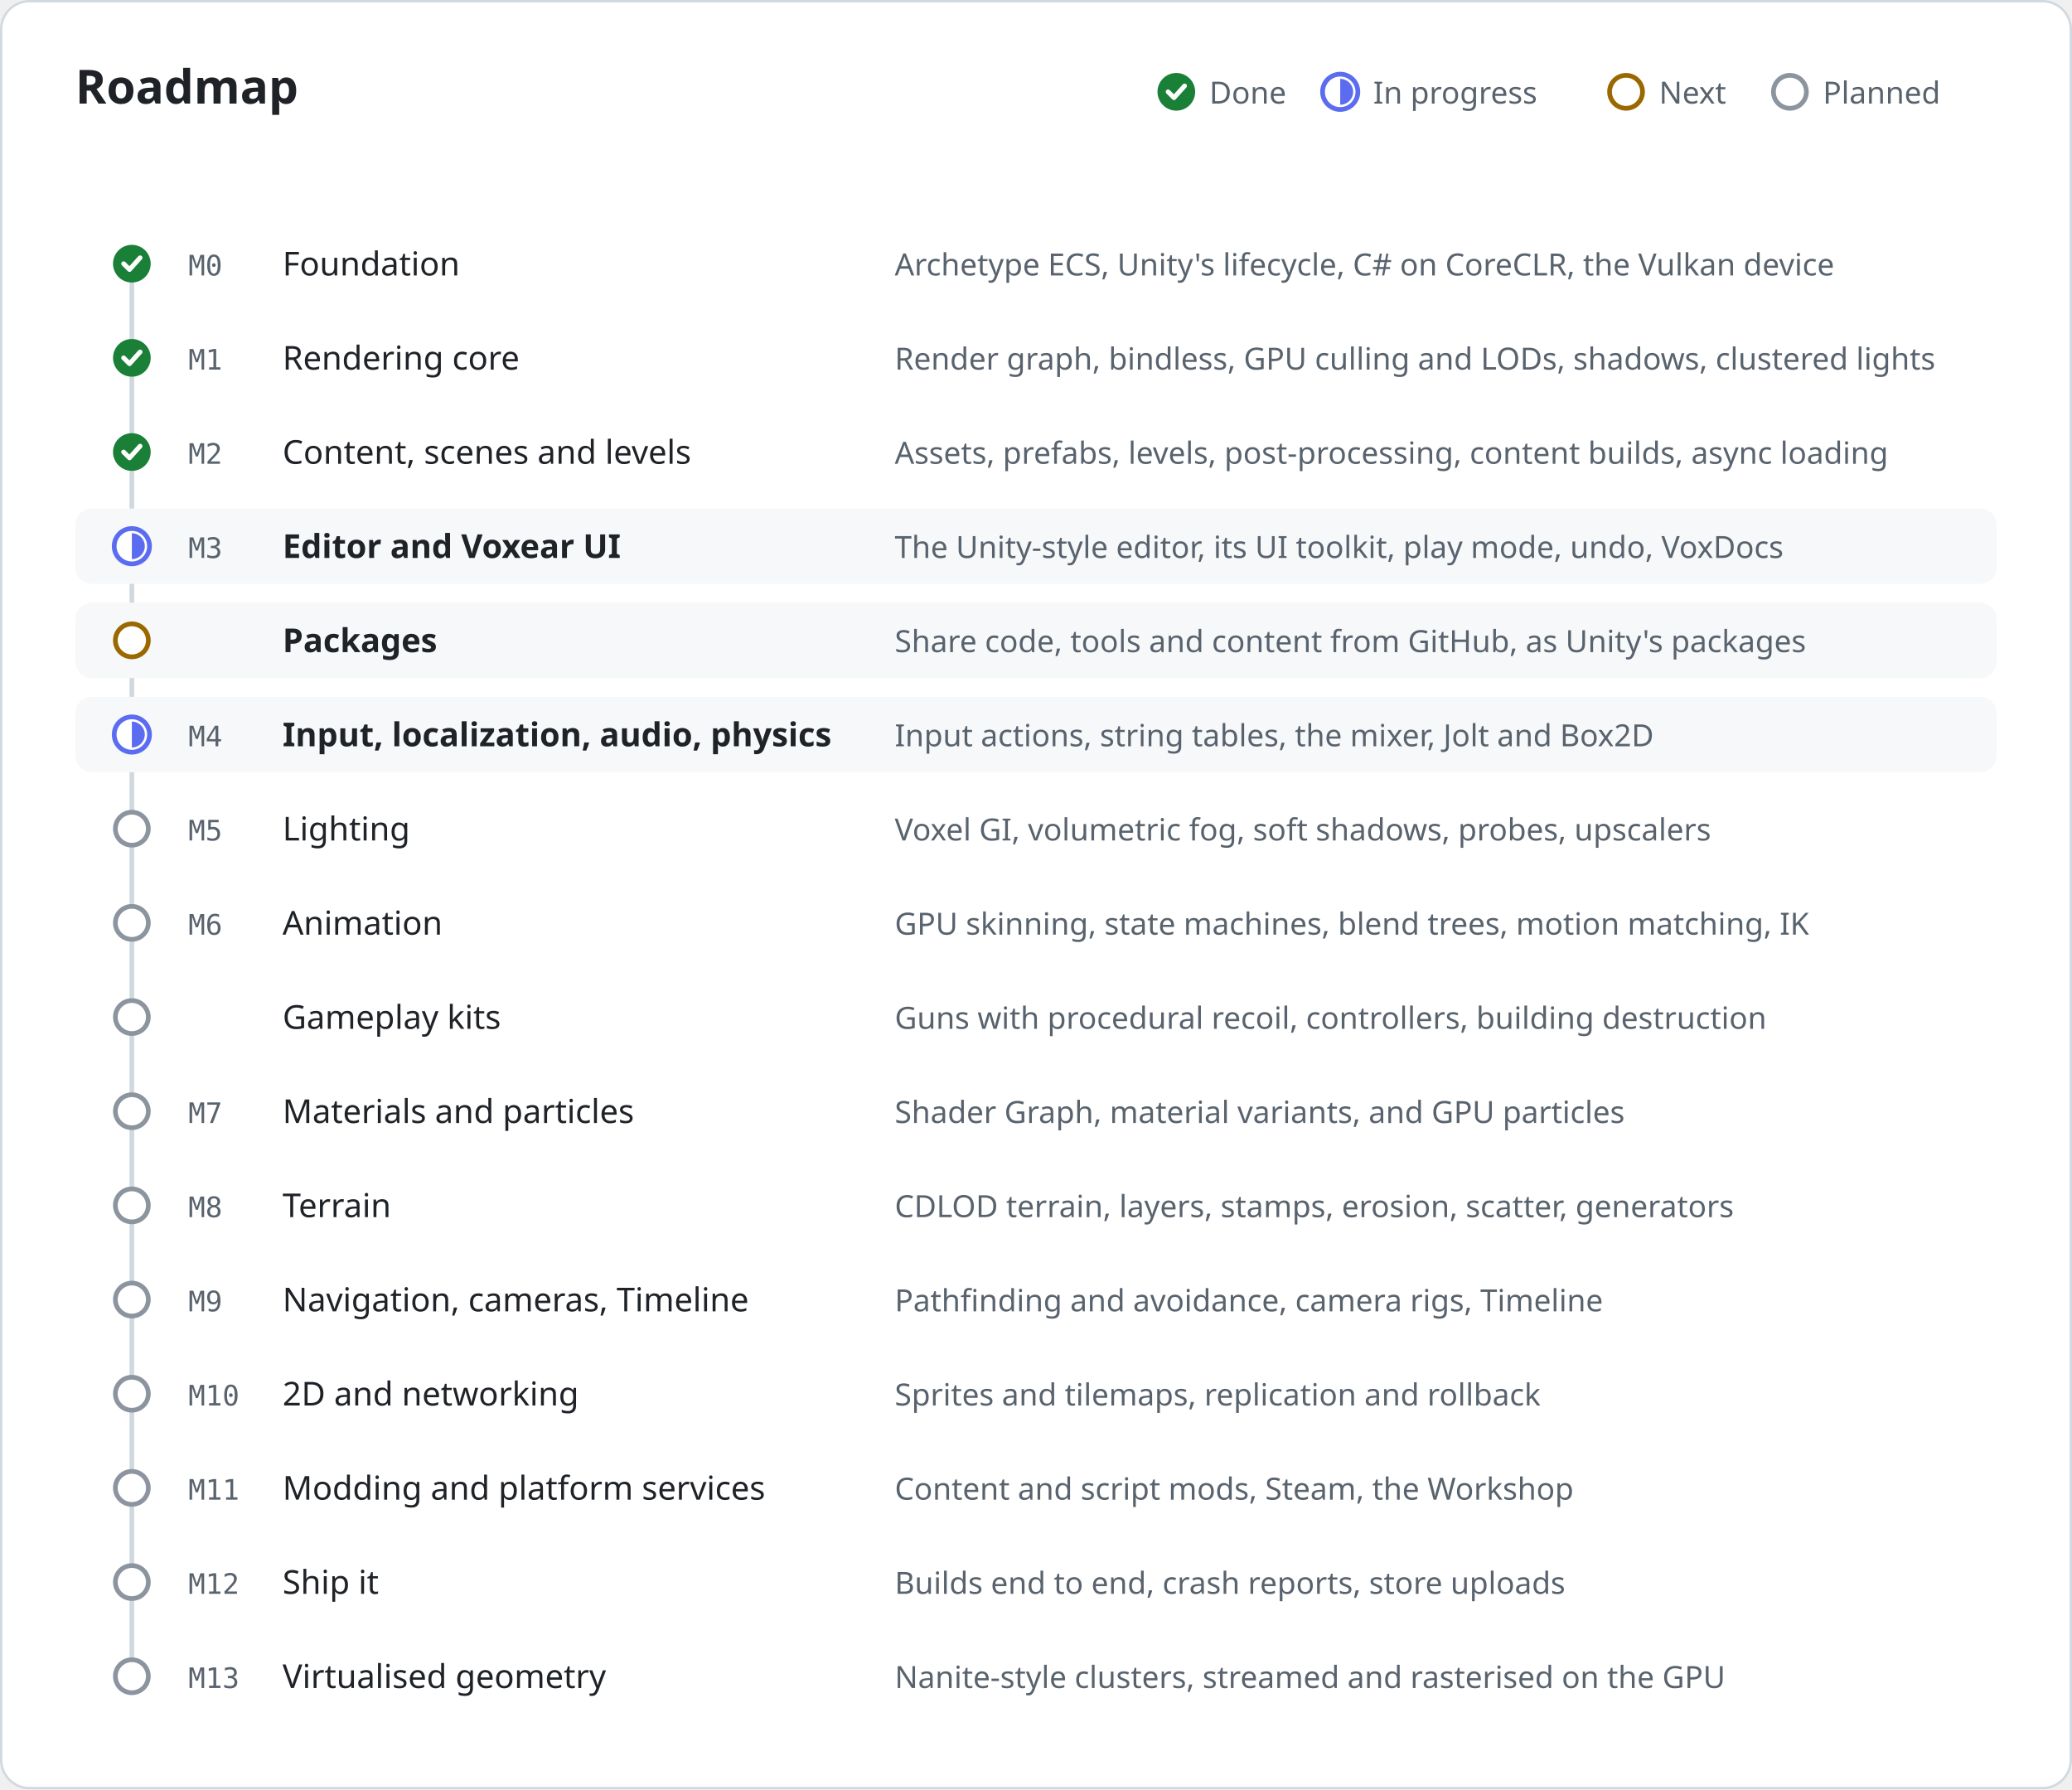
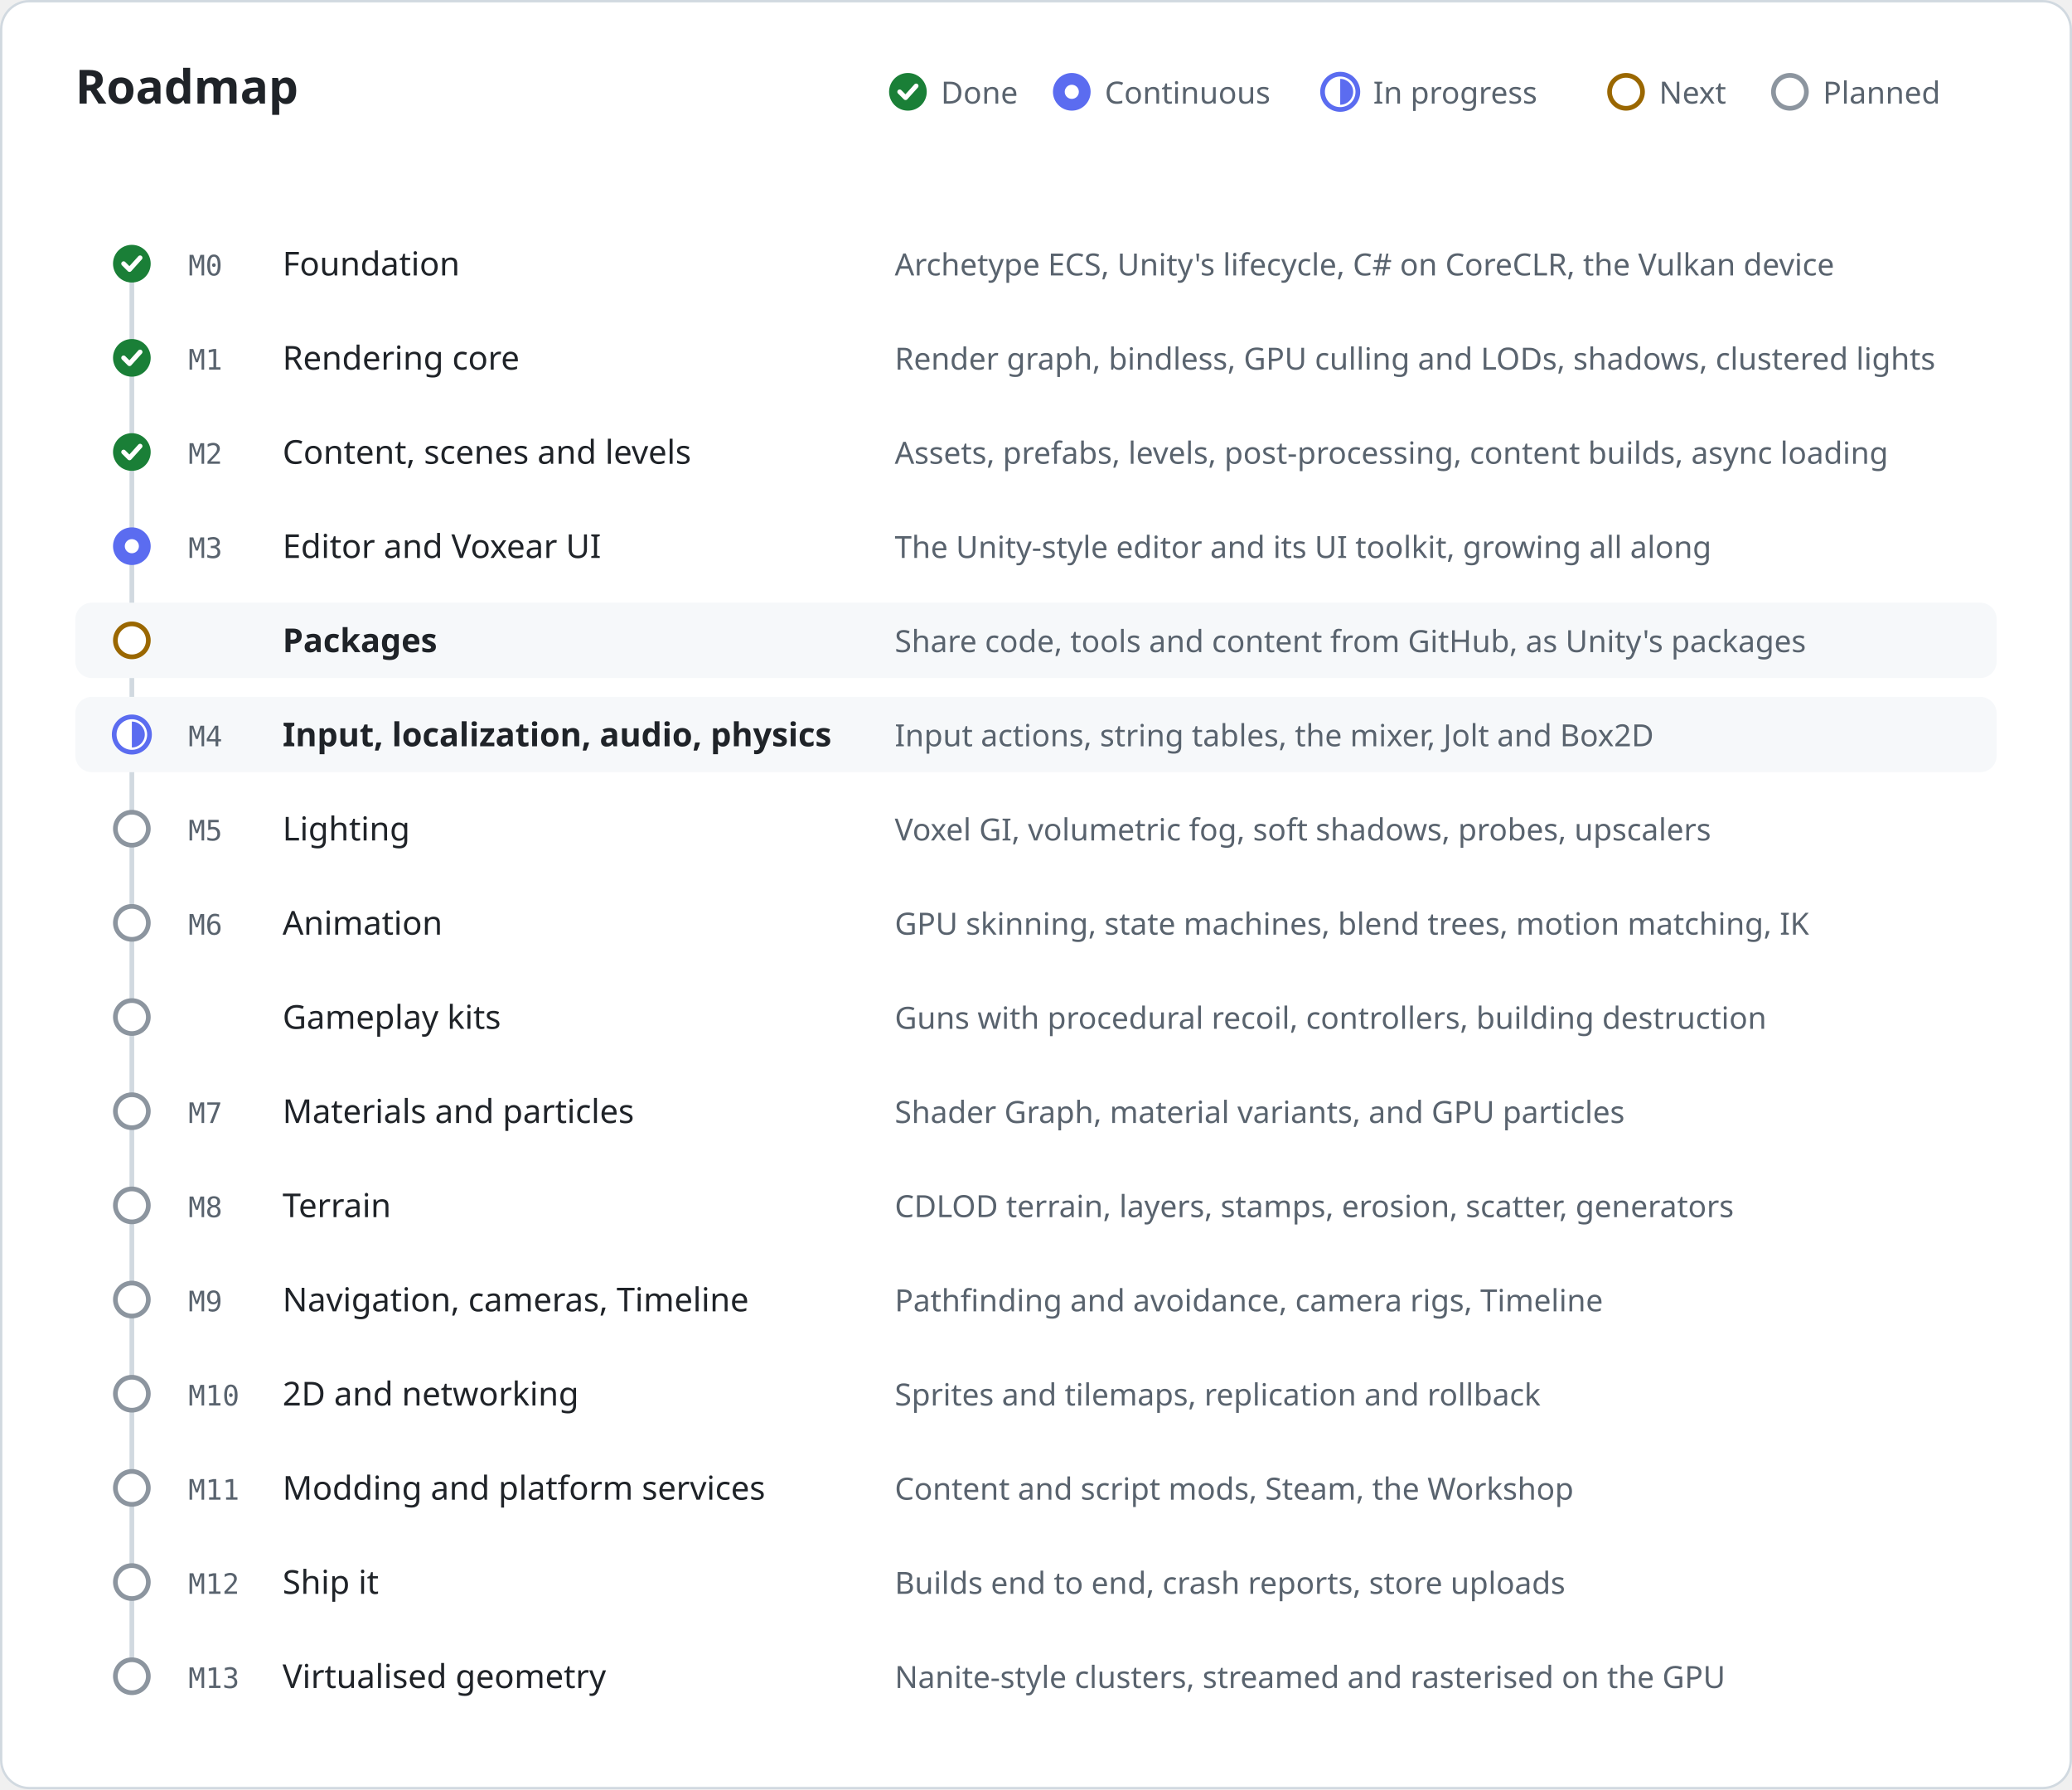
<svg xmlns="http://www.w3.org/2000/svg" width="880" height="760" viewBox="0 0 880 760" role="img" aria-label="Voxear roadmap">
  <rect x="0.5" y="0.5" width="879" height="759" rx="12" fill="#ffffff" stroke="#d1d9e0" />
  <text x="32" y="44" font-family="-apple-system, BlinkMacSystemFont, 'Segoe UI', 'Noto Sans', Helvetica, Arial, sans-serif" font-size="20" font-weight="600" fill="#1f2328">Roadmap</text>
  <circle cx="760.2" cy="39" r="7" fill="#ffffff" stroke="#8c959f" stroke-width="2" />
  <text x="774.2" y="44" font-family="-apple-system, BlinkMacSystemFont, 'Segoe UI', 'Noto Sans', Helvetica, Arial, sans-serif" font-size="13" fill="#59636e">Planned</text>
  <circle cx="690.6" cy="39" r="7" fill="#ffffff" stroke="#9a6700" stroke-width="2" />
  <text x="704.6" y="44" font-family="-apple-system, BlinkMacSystemFont, 'Segoe UI', 'Noto Sans', Helvetica, Arial, sans-serif" font-size="13" fill="#59636e">Next</text>
  <circle cx="569.2" cy="39" r="7.5" fill="#ffffff" stroke="#5b6cf0" stroke-width="2" />
  <path d="M569.2 33.5 a5.5 5.5 0 0 1 0 11 z" fill="#5b6cf0" />
  <text x="583.2" y="44" font-family="-apple-system, BlinkMacSystemFont, 'Segoe UI', 'Noto Sans', Helvetica, Arial, sans-serif" font-size="13" fill="#59636e">In progress</text>
-   <circle cx="499.6" cy="39" r="8" fill="#1a7f37" />
-   <path d="M496.1 39 l2.5 2.5 l4.5-5" fill="none" stroke="#ffffff" stroke-width="2" stroke-linecap="round" stroke-linejoin="round" />
-   <text x="513.6" y="44" font-family="-apple-system, BlinkMacSystemFont, 'Segoe UI', 'Noto Sans', Helvetica, Arial, sans-serif" font-size="13" fill="#59636e">Done</text>
+   <circle cx="455.2" cy="39" r="8" fill="#5b6cf0" />
+   <circle cx="455.2" cy="39" r="3" fill="#ffffff" />
+   <text x="469.2" y="44" font-family="-apple-system, BlinkMacSystemFont, 'Segoe UI', 'Noto Sans', Helvetica, Arial, sans-serif" font-size="13" fill="#59636e">Continuous</text>
+   <circle cx="385.6" cy="39" r="8" fill="#1a7f37" />
+   <path d="M382.1 39 l2.5 2.5 l4.5-5" fill="none" stroke="#ffffff" stroke-width="2" stroke-linecap="round" stroke-linejoin="round" />
+   <text x="399.6" y="44" font-family="-apple-system, BlinkMacSystemFont, 'Segoe UI', 'Noto Sans', Helvetica, Arial, sans-serif" font-size="13" fill="#59636e">Done</text>
  <line x1="56" y1="112" x2="56" y2="712" stroke="#d1d9e0" stroke-width="2" />
  <circle cx="56" cy="112" r="8" fill="#1a7f37" />
  <path d="M52.5 112 l2.5 2.5 l4.5-5" fill="none" stroke="#ffffff" stroke-width="2" stroke-linecap="round" stroke-linejoin="round" />
  <text x="80" y="117" font-family="ui-monospace, SFMono-Regular, 'SF Mono', Menlo, Consolas, monospace" font-size="12" fill="#59636e">M0</text>
  <text x="120" y="117" font-family="-apple-system, BlinkMacSystemFont, 'Segoe UI', 'Noto Sans', Helvetica, Arial, sans-serif" font-size="14" font-weight="500" fill="#1f2328">Foundation</text>
  <text x="380" y="117" font-family="-apple-system, BlinkMacSystemFont, 'Segoe UI', 'Noto Sans', Helvetica, Arial, sans-serif" font-size="13" fill="#59636e">Archetype ECS, Unity's lifecycle, C# on CoreCLR, the Vulkan device</text>
  <circle cx="56" cy="152" r="8" fill="#1a7f37" />
  <path d="M52.5 152 l2.5 2.5 l4.5-5" fill="none" stroke="#ffffff" stroke-width="2" stroke-linecap="round" stroke-linejoin="round" />
  <text x="80" y="157" font-family="ui-monospace, SFMono-Regular, 'SF Mono', Menlo, Consolas, monospace" font-size="12" fill="#59636e">M1</text>
  <text x="120" y="157" font-family="-apple-system, BlinkMacSystemFont, 'Segoe UI', 'Noto Sans', Helvetica, Arial, sans-serif" font-size="14" font-weight="500" fill="#1f2328">Rendering core</text>
  <text x="380" y="157" font-family="-apple-system, BlinkMacSystemFont, 'Segoe UI', 'Noto Sans', Helvetica, Arial, sans-serif" font-size="13" fill="#59636e">Render graph, bindless, GPU culling and LODs, shadows, clustered lights</text>
  <circle cx="56" cy="192" r="8" fill="#1a7f37" />
  <path d="M52.5 192 l2.5 2.5 l4.5-5" fill="none" stroke="#ffffff" stroke-width="2" stroke-linecap="round" stroke-linejoin="round" />
  <text x="80" y="197" font-family="ui-monospace, SFMono-Regular, 'SF Mono', Menlo, Consolas, monospace" font-size="12" fill="#59636e">M2</text>
  <text x="120" y="197" font-family="-apple-system, BlinkMacSystemFont, 'Segoe UI', 'Noto Sans', Helvetica, Arial, sans-serif" font-size="14" font-weight="500" fill="#1f2328">Content, scenes and levels</text>
  <text x="380" y="197" font-family="-apple-system, BlinkMacSystemFont, 'Segoe UI', 'Noto Sans', Helvetica, Arial, sans-serif" font-size="13" fill="#59636e">Assets, prefabs, levels, post-processing, content builds, async loading</text>
-   <rect x="32" y="216" width="816" height="32" rx="7" fill="#f6f8fa" />
-   <circle cx="56" cy="232" r="7.5" fill="#ffffff" stroke="#5b6cf0" stroke-width="2" />
-   <path d="M56 226.5 a5.5 5.5 0 0 1 0 11 z" fill="#5b6cf0" />
+   <circle cx="56" cy="232" r="8" fill="#5b6cf0" />
+   <circle cx="56" cy="232" r="3" fill="#ffffff" />
  <text x="80" y="237" font-family="ui-monospace, SFMono-Regular, 'SF Mono', Menlo, Consolas, monospace" font-size="12" fill="#59636e">M3</text>
-   <text x="120" y="237" font-family="-apple-system, BlinkMacSystemFont, 'Segoe UI', 'Noto Sans', Helvetica, Arial, sans-serif" font-size="14" font-weight="600" fill="#1f2328">Editor and Voxear UI</text>
-   <text x="380" y="237" font-family="-apple-system, BlinkMacSystemFont, 'Segoe UI', 'Noto Sans', Helvetica, Arial, sans-serif" font-size="13" fill="#59636e">The Unity-style editor, its UI toolkit, play mode, undo, VoxDocs</text>
+   <text x="120" y="237" font-family="-apple-system, BlinkMacSystemFont, 'Segoe UI', 'Noto Sans', Helvetica, Arial, sans-serif" font-size="14" font-weight="500" fill="#1f2328">Editor and Voxear UI</text>
+   <text x="380" y="237" font-family="-apple-system, BlinkMacSystemFont, 'Segoe UI', 'Noto Sans', Helvetica, Arial, sans-serif" font-size="13" fill="#59636e">The Unity-style editor and its UI toolkit, growing all along</text>
  <rect x="32" y="256" width="816" height="32" rx="7" fill="#f6f8fa" />
  <circle cx="56" cy="272" r="7" fill="#ffffff" stroke="#9a6700" stroke-width="2" />
  <text x="80" y="277" font-family="ui-monospace, SFMono-Regular, 'SF Mono', Menlo, Consolas, monospace" font-size="12" fill="#59636e" />
  <text x="120" y="277" font-family="-apple-system, BlinkMacSystemFont, 'Segoe UI', 'Noto Sans', Helvetica, Arial, sans-serif" font-size="14" font-weight="600" fill="#1f2328">Packages</text>
  <text x="380" y="277" font-family="-apple-system, BlinkMacSystemFont, 'Segoe UI', 'Noto Sans', Helvetica, Arial, sans-serif" font-size="13" fill="#59636e">Share code, tools and content from GitHub, as Unity's packages</text>
  <rect x="32" y="296" width="816" height="32" rx="7" fill="#f6f8fa" />
  <circle cx="56" cy="312" r="7.5" fill="#ffffff" stroke="#5b6cf0" stroke-width="2" />
  <path d="M56 306.5 a5.5 5.5 0 0 1 0 11 z" fill="#5b6cf0" />
  <text x="80" y="317" font-family="ui-monospace, SFMono-Regular, 'SF Mono', Menlo, Consolas, monospace" font-size="12" fill="#59636e">M4</text>
  <text x="120" y="317" font-family="-apple-system, BlinkMacSystemFont, 'Segoe UI', 'Noto Sans', Helvetica, Arial, sans-serif" font-size="14" font-weight="600" fill="#1f2328">Input, localization, audio, physics</text>
  <text x="380" y="317" font-family="-apple-system, BlinkMacSystemFont, 'Segoe UI', 'Noto Sans', Helvetica, Arial, sans-serif" font-size="13" fill="#59636e">Input actions, string tables, the mixer, Jolt and Box2D</text>
  <circle cx="56" cy="352" r="7" fill="#ffffff" stroke="#8c959f" stroke-width="2" />
  <text x="80" y="357" font-family="ui-monospace, SFMono-Regular, 'SF Mono', Menlo, Consolas, monospace" font-size="12" fill="#59636e">M5</text>
  <text x="120" y="357" font-family="-apple-system, BlinkMacSystemFont, 'Segoe UI', 'Noto Sans', Helvetica, Arial, sans-serif" font-size="14" font-weight="500" fill="#1f2328">Lighting</text>
  <text x="380" y="357" font-family="-apple-system, BlinkMacSystemFont, 'Segoe UI', 'Noto Sans', Helvetica, Arial, sans-serif" font-size="13" fill="#59636e">Voxel GI, volumetric fog, soft shadows, probes, upscalers</text>
  <circle cx="56" cy="392" r="7" fill="#ffffff" stroke="#8c959f" stroke-width="2" />
  <text x="80" y="397" font-family="ui-monospace, SFMono-Regular, 'SF Mono', Menlo, Consolas, monospace" font-size="12" fill="#59636e">M6</text>
  <text x="120" y="397" font-family="-apple-system, BlinkMacSystemFont, 'Segoe UI', 'Noto Sans', Helvetica, Arial, sans-serif" font-size="14" font-weight="500" fill="#1f2328">Animation</text>
  <text x="380" y="397" font-family="-apple-system, BlinkMacSystemFont, 'Segoe UI', 'Noto Sans', Helvetica, Arial, sans-serif" font-size="13" fill="#59636e">GPU skinning, state machines, blend trees, motion matching, IK</text>
  <circle cx="56" cy="432" r="7" fill="#ffffff" stroke="#8c959f" stroke-width="2" />
  <text x="80" y="437" font-family="ui-monospace, SFMono-Regular, 'SF Mono', Menlo, Consolas, monospace" font-size="12" fill="#59636e" />
  <text x="120" y="437" font-family="-apple-system, BlinkMacSystemFont, 'Segoe UI', 'Noto Sans', Helvetica, Arial, sans-serif" font-size="14" font-weight="500" fill="#1f2328">Gameplay kits</text>
  <text x="380" y="437" font-family="-apple-system, BlinkMacSystemFont, 'Segoe UI', 'Noto Sans', Helvetica, Arial, sans-serif" font-size="13" fill="#59636e">Guns with procedural recoil, controllers, building destruction</text>
  <circle cx="56" cy="472" r="7" fill="#ffffff" stroke="#8c959f" stroke-width="2" />
  <text x="80" y="477" font-family="ui-monospace, SFMono-Regular, 'SF Mono', Menlo, Consolas, monospace" font-size="12" fill="#59636e">M7</text>
  <text x="120" y="477" font-family="-apple-system, BlinkMacSystemFont, 'Segoe UI', 'Noto Sans', Helvetica, Arial, sans-serif" font-size="14" font-weight="500" fill="#1f2328">Materials and particles</text>
  <text x="380" y="477" font-family="-apple-system, BlinkMacSystemFont, 'Segoe UI', 'Noto Sans', Helvetica, Arial, sans-serif" font-size="13" fill="#59636e">Shader Graph, material variants, and GPU particles</text>
  <circle cx="56" cy="512" r="7" fill="#ffffff" stroke="#8c959f" stroke-width="2" />
  <text x="80" y="517" font-family="ui-monospace, SFMono-Regular, 'SF Mono', Menlo, Consolas, monospace" font-size="12" fill="#59636e">M8</text>
  <text x="120" y="517" font-family="-apple-system, BlinkMacSystemFont, 'Segoe UI', 'Noto Sans', Helvetica, Arial, sans-serif" font-size="14" font-weight="500" fill="#1f2328">Terrain</text>
  <text x="380" y="517" font-family="-apple-system, BlinkMacSystemFont, 'Segoe UI', 'Noto Sans', Helvetica, Arial, sans-serif" font-size="13" fill="#59636e">CDLOD terrain, layers, stamps, erosion, scatter, generators</text>
  <circle cx="56" cy="552" r="7" fill="#ffffff" stroke="#8c959f" stroke-width="2" />
  <text x="80" y="557" font-family="ui-monospace, SFMono-Regular, 'SF Mono', Menlo, Consolas, monospace" font-size="12" fill="#59636e">M9</text>
  <text x="120" y="557" font-family="-apple-system, BlinkMacSystemFont, 'Segoe UI', 'Noto Sans', Helvetica, Arial, sans-serif" font-size="14" font-weight="500" fill="#1f2328">Navigation, cameras, Timeline</text>
  <text x="380" y="557" font-family="-apple-system, BlinkMacSystemFont, 'Segoe UI', 'Noto Sans', Helvetica, Arial, sans-serif" font-size="13" fill="#59636e">Pathfinding and avoidance, camera rigs, Timeline</text>
  <circle cx="56" cy="592" r="7" fill="#ffffff" stroke="#8c959f" stroke-width="2" />
  <text x="80" y="597" font-family="ui-monospace, SFMono-Regular, 'SF Mono', Menlo, Consolas, monospace" font-size="12" fill="#59636e">M10</text>
  <text x="120" y="597" font-family="-apple-system, BlinkMacSystemFont, 'Segoe UI', 'Noto Sans', Helvetica, Arial, sans-serif" font-size="14" font-weight="500" fill="#1f2328">2D and networking</text>
  <text x="380" y="597" font-family="-apple-system, BlinkMacSystemFont, 'Segoe UI', 'Noto Sans', Helvetica, Arial, sans-serif" font-size="13" fill="#59636e">Sprites and tilemaps, replication and rollback</text>
  <circle cx="56" cy="632" r="7" fill="#ffffff" stroke="#8c959f" stroke-width="2" />
  <text x="80" y="637" font-family="ui-monospace, SFMono-Regular, 'SF Mono', Menlo, Consolas, monospace" font-size="12" fill="#59636e">M11</text>
  <text x="120" y="637" font-family="-apple-system, BlinkMacSystemFont, 'Segoe UI', 'Noto Sans', Helvetica, Arial, sans-serif" font-size="14" font-weight="500" fill="#1f2328">Modding and platform services</text>
  <text x="380" y="637" font-family="-apple-system, BlinkMacSystemFont, 'Segoe UI', 'Noto Sans', Helvetica, Arial, sans-serif" font-size="13" fill="#59636e">Content and script mods, Steam, the Workshop</text>
  <circle cx="56" cy="672" r="7" fill="#ffffff" stroke="#8c959f" stroke-width="2" />
  <text x="80" y="677" font-family="ui-monospace, SFMono-Regular, 'SF Mono', Menlo, Consolas, monospace" font-size="12" fill="#59636e">M12</text>
  <text x="120" y="677" font-family="-apple-system, BlinkMacSystemFont, 'Segoe UI', 'Noto Sans', Helvetica, Arial, sans-serif" font-size="14" font-weight="500" fill="#1f2328">Ship it</text>
  <text x="380" y="677" font-family="-apple-system, BlinkMacSystemFont, 'Segoe UI', 'Noto Sans', Helvetica, Arial, sans-serif" font-size="13" fill="#59636e">Builds end to end, crash reports, store uploads</text>
  <circle cx="56" cy="712" r="7" fill="#ffffff" stroke="#8c959f" stroke-width="2" />
  <text x="80" y="717" font-family="ui-monospace, SFMono-Regular, 'SF Mono', Menlo, Consolas, monospace" font-size="12" fill="#59636e">M13</text>
  <text x="120" y="717" font-family="-apple-system, BlinkMacSystemFont, 'Segoe UI', 'Noto Sans', Helvetica, Arial, sans-serif" font-size="14" font-weight="500" fill="#1f2328">Virtualised geometry</text>
  <text x="380" y="717" font-family="-apple-system, BlinkMacSystemFont, 'Segoe UI', 'Noto Sans', Helvetica, Arial, sans-serif" font-size="13" fill="#59636e">Nanite-style clusters, streamed and rasterised on the GPU</text>
</svg>
